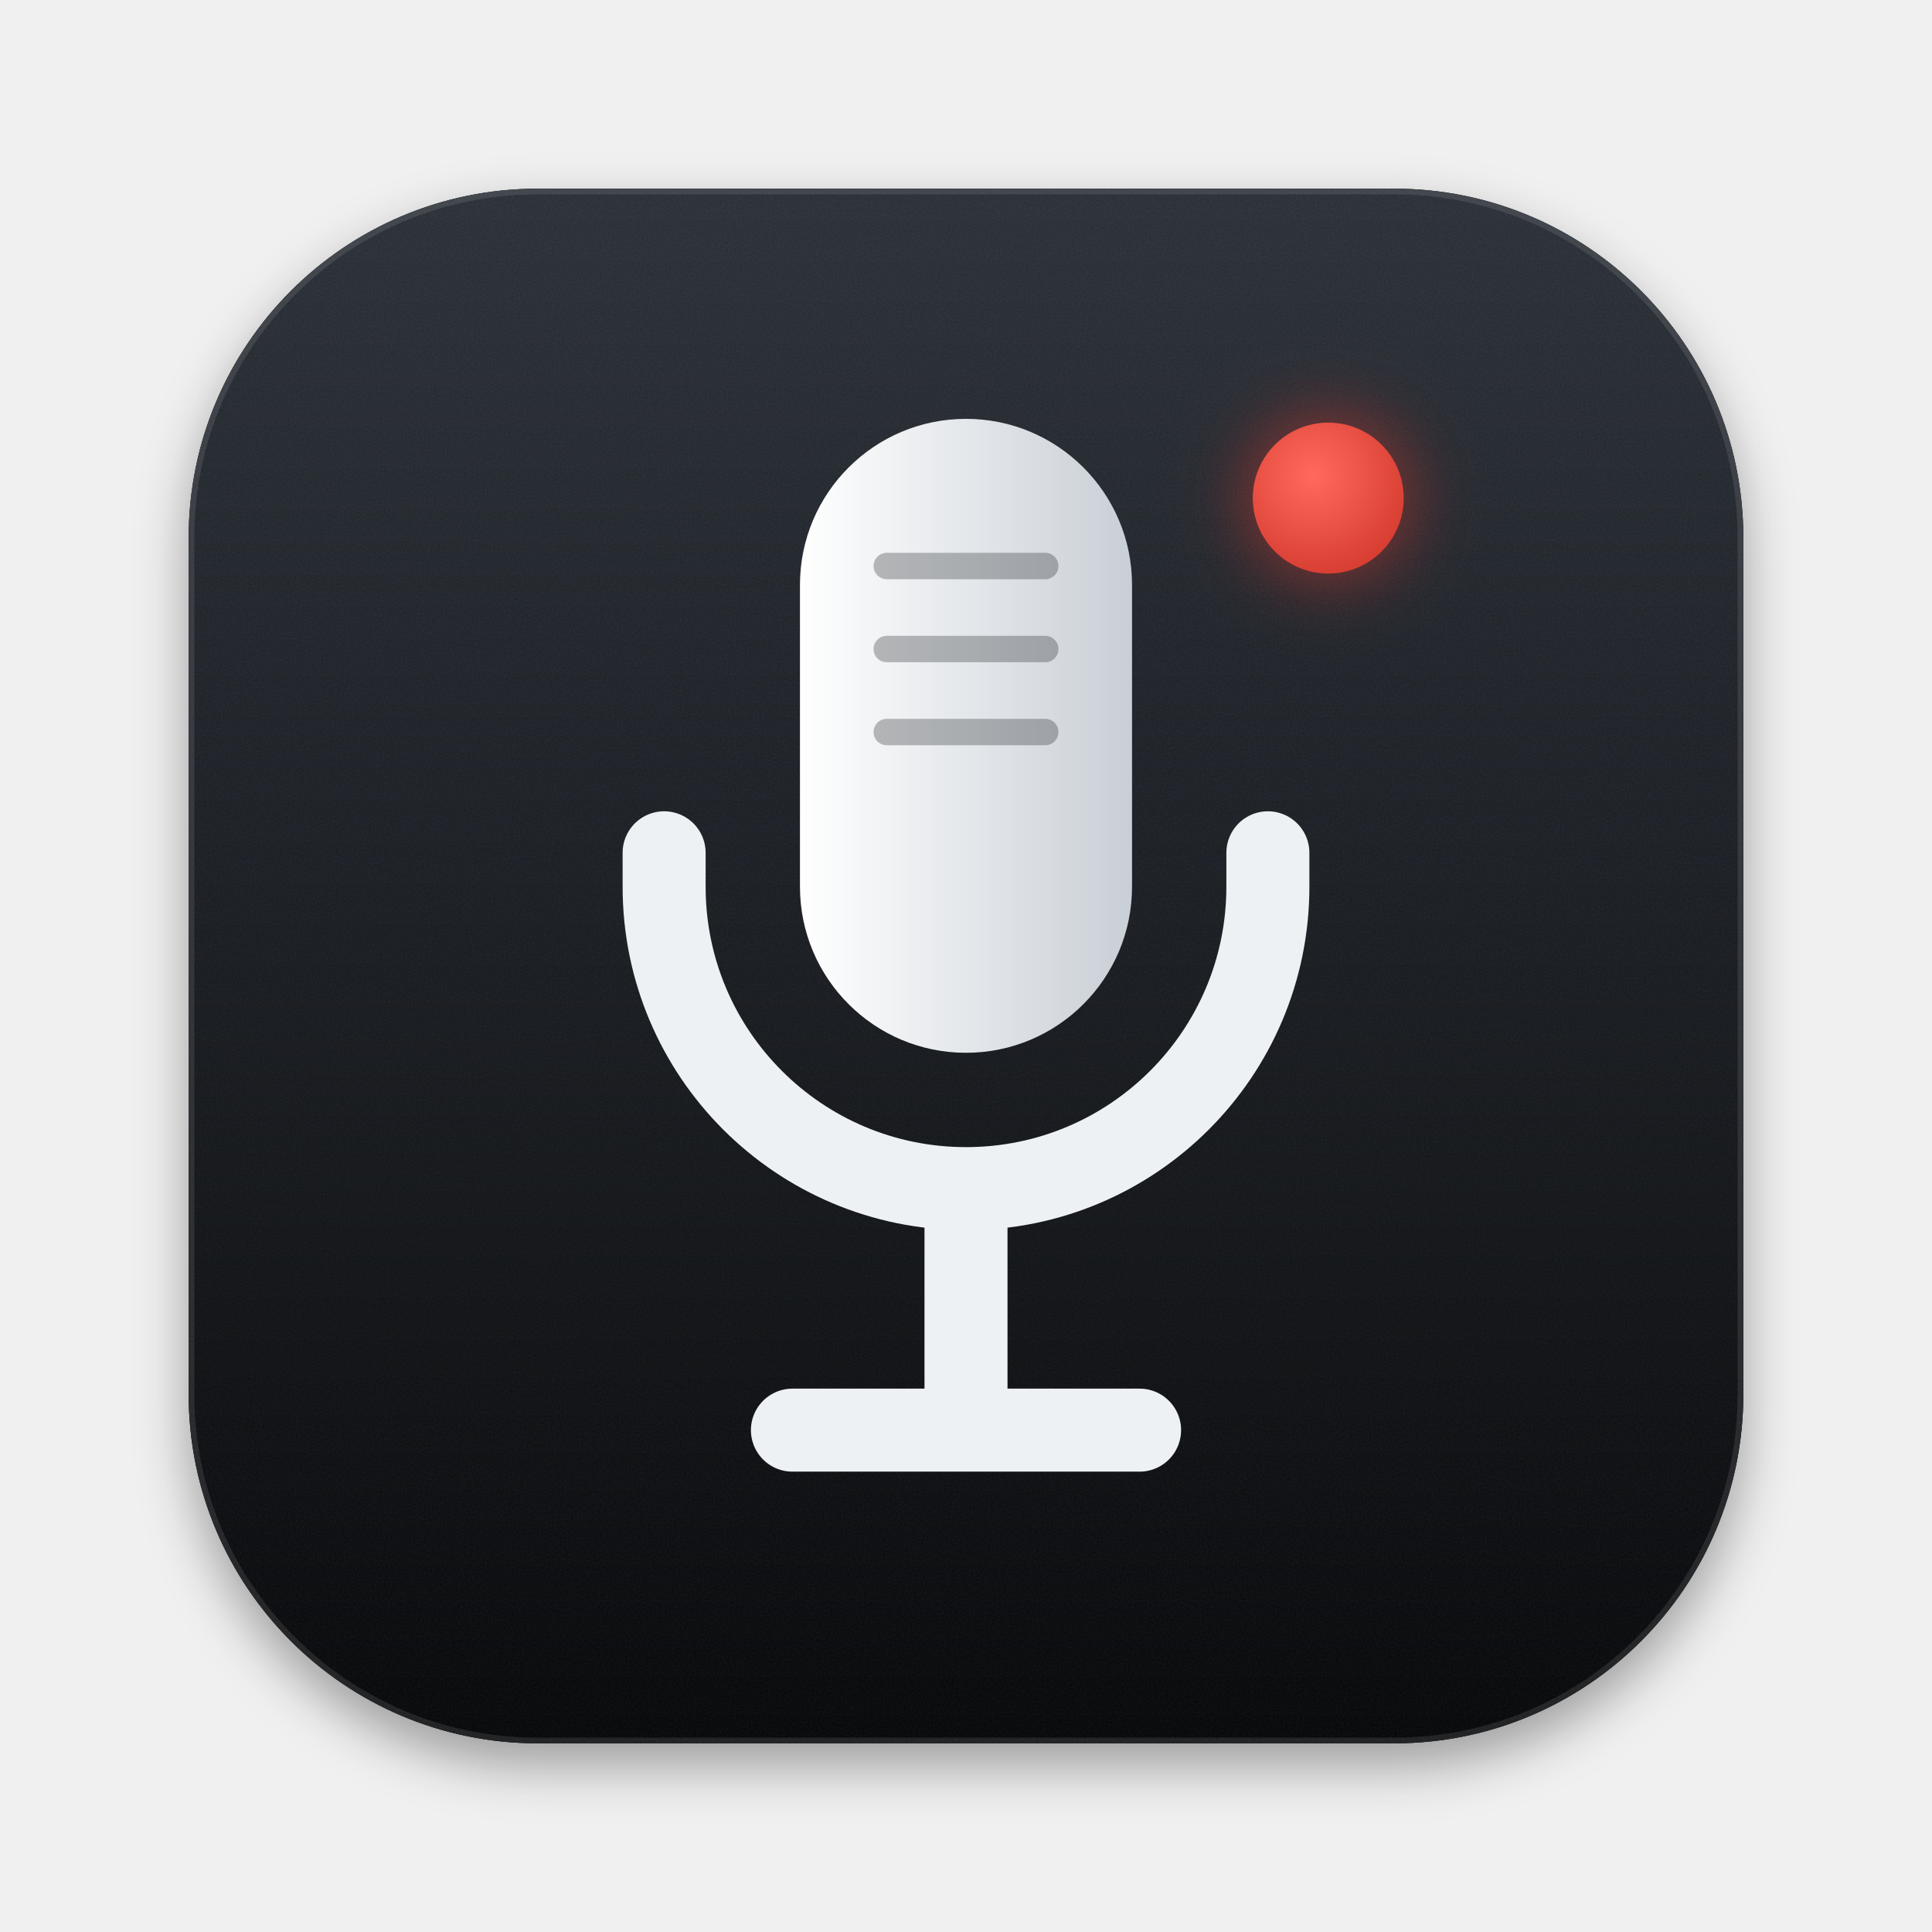
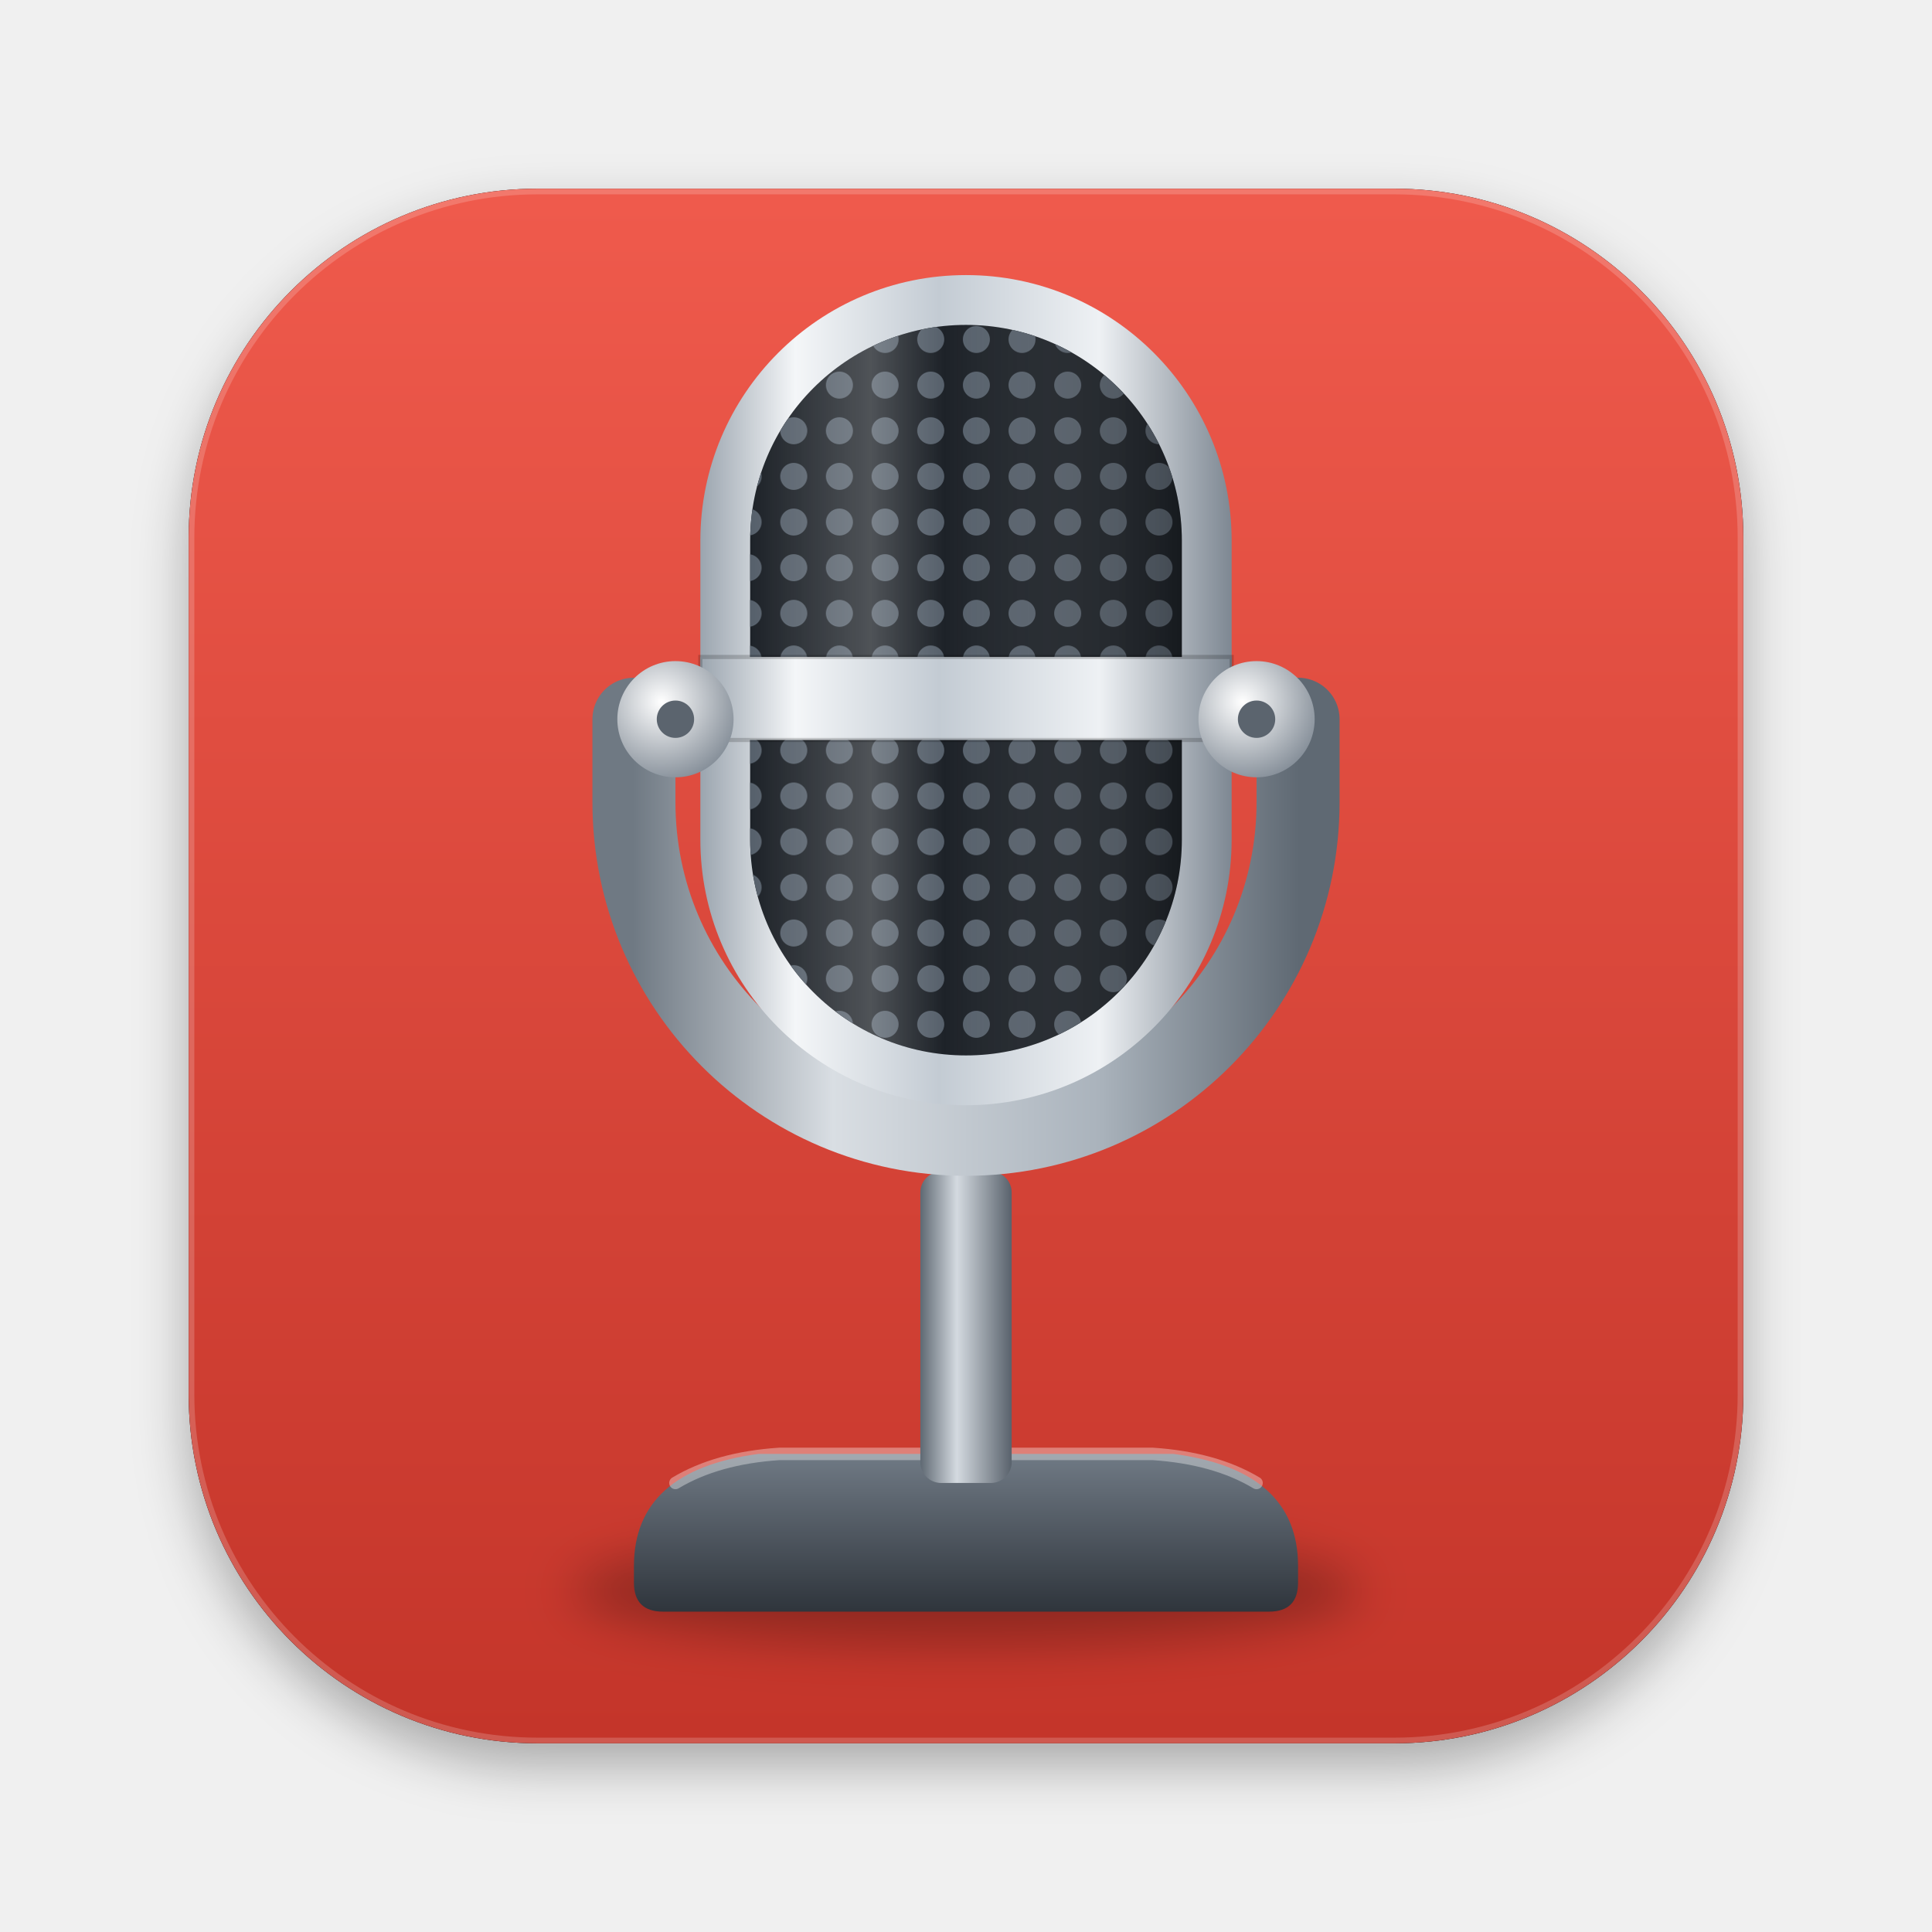
<svg xmlns="http://www.w3.org/2000/svg" viewBox="0 0 1024 1024" width="1024" height="1024">
  <defs>
-     <linearGradient id="body" x1="0" y1="0" x2="0" y2="1">
-       <stop offset="0" stop-color="#2a2f37" />
-       <stop offset="1" stop-color="#050608" />
+     <linearGradient id="chrome" x1="0" y1="0" x2="1" y2="0">
+       <stop offset="0" stop-color="#9aa4ae" />
+       <stop offset="0.18" stop-color="#f4f6f8" />
+       <stop offset="0.45" stop-color="#c3cbd3" />
+       <stop offset="0.75" stop-color="#eef1f4" />
+       <stop offset="1" stop-color="#7d8792" />
    </linearGradient>
-     <linearGradient id="head" x1="0" y1="0" x2="1" y2="0">
+     <linearGradient id="yoke" x1="0" y1="0" x2="1" y2="0">
+       <stop offset="0" stop-color="#6f7983" />
+       <stop offset="0.3" stop-color="#d9dee3" />
+       <stop offset="0.7" stop-color="#aab3bc" />
+       <stop offset="1" stop-color="#5f6973" />
+     </linearGradient>
+     <linearGradient id="stem" x1="0" y1="0" x2="1" y2="0">
+       <stop offset="0" stop-color="#5f6973" />
+       <stop offset="0.4" stop-color="#d4dae0" />
+       <stop offset="1" stop-color="#59626c" />
+     </linearGradient>
+     <linearGradient id="darkmetal" x1="0" y1="0" x2="0" y2="1">
+       <stop offset="0" stop-color="#707a85" />
+       <stop offset="1" stop-color="#2f353c" />
+     </linearGradient>
+     <radialGradient id="knob" cx="0.38" cy="0.35" r="0.75">
      <stop offset="0" stop-color="#ffffff" />
-       <stop offset="1" stop-color="#c9cfd6" />
+       <stop offset="1" stop-color="#7c8691" />
+     </radialGradient>
+     <pattern id="mesh" width="22" height="22" patternUnits="userSpaceOnUse">
+       <circle cx="11" cy="11" r="6.5" fill="#56606b" />
+     </pattern>
+     <linearGradient id="gloss" x1="0" y1="0" x2="1" y2="0">
+       <stop offset="0" stop-color="#fff" stop-opacity="0" />
+       <stop offset="0.28" stop-color="#fff" stop-opacity="0.22" />
+       <stop offset="0.45" stop-color="#fff" stop-opacity="0" />
+       <stop offset="1" stop-color="#000" stop-opacity="0.25" />
    </linearGradient>
-     <radialGradient id="rec" cx="0.4" cy="0.35" r="0.7">
-       <stop offset="0" stop-color="#ff6a5c" />
-       <stop offset="1" stop-color="#d63c30" />
-     </radialGradient>
+     <filter id="soft" x="-20%" y="-100%" width="140%" height="300%">
+       <feGaussianBlur stdDeviation="12" />
+     </filter>
    <filter id="shadow" color-interpolation-filters="sRGB" x="-10%" y="-10%" width="120%" height="125%">
-       <feDropShadow dx="0" dy="12" stdDeviation="14" flood-color="#000" flood-opacity="0.35" />
+       <feDropShadow dx="0" dy="12" stdDeviation="14" flood-color="#000" flood-opacity="0.30" />
    </filter>
-     <filter id="grain" color-interpolation-filters="sRGB" x="0" y="0" width="100%" height="100%">
-       <feTurbulence type="fractalNoise" baseFrequency="0.9" numOctaves="2" seed="7" />
-       <feColorMatrix values="0 0 0 0 1  0 0 0 0 1  0 0 0 0 1  0 0 0 0.05 0" />
-       <feComposite in2="SourceGraphic" operator="in" />
-     </filter>
-     <filter id="glow" color-interpolation-filters="sRGB" x="-100%" y="-100%" width="300%" height="300%">
-       <feGaussianBlur stdDeviation="18" />
-     </filter>
+     <linearGradient id="bg" x1="0" y1="0" x2="0" y2="1">
+       <stop offset="0" stop-color="#ef5a4c" />
+       <stop offset="1" stop-color="#c4352a" />
+     </linearGradient>
  </defs>
  <rect x="100" y="100" width="824" height="824" rx="185" fill="#000" filter="url(#shadow)" />
-   <rect x="100" y="100" width="824" height="824" rx="185" fill="url(#body)" />
-   <rect x="100" y="100" width="824" height="824" rx="185" fill="#000" filter="url(#grain)" />
-   <rect x="101.5" y="101.5" width="821" height="821" rx="183.5" fill="none" stroke="#ffffff" stroke-opacity="0.10" stroke-width="3" />
-   <g fill="none" stroke="#eef1f4" stroke-width="44" stroke-linecap="round">
-     <path d="M352 452 v18 a160 160 0 0 0 320 0 v-18" />
-     <path d="M512 632 v104" />
-     <path d="M420 758 h184" />
+   <rect x="100" y="100" width="824" height="824" rx="185" fill="url(#bg)" />
+   <rect x="101.5" y="101.5" width="821" height="821" rx="183.5" fill="none" stroke="#fff" stroke-opacity="0.18" stroke-width="3" />
+   <g transform="translate(512 500) scale(1.1) translate(-512 -500)">
+     <ellipse cx="512" cy="812" rx="190" ry="26" fill="#000" opacity="0.28" filter="url(#soft)" />
+     <path d="M352 800 q0 -46 60 -54 h200 q60 8 60 54 v8 q0 14 -14 14 h-292 q-14 0 -14 -14z" fill="url(#darkmetal)" />
+     <path d="M372 760 q20 -12 50 -14 h180 q30 2 50 14" fill="none" stroke="#fff" stroke-opacity="0.35" stroke-width="6" stroke-linecap="round" />
+     <rect x="490" y="610" width="44" height="150" rx="10" fill="url(#stem)" />
+     <path d="M352 392 v40 a160 160 0 0 0 320 0 v-40" fill="none" stroke="url(#yoke)" stroke-width="40" stroke-linecap="round" />
+     <rect x="384" y="178" width="256" height="400" rx="128" fill="url(#chrome)" />
+     <rect x="408" y="202" width="208" height="352" rx="104" fill="#1d2228" />
+     <rect x="408" y="202" width="208" height="352" rx="104" fill="url(#mesh)" />
+     <rect x="408" y="202" width="208" height="352" rx="104" fill="url(#gloss)" />
+     <rect x="384" y="362" width="256" height="40" fill="url(#chrome)" />
+     <rect x="384" y="362" width="256" height="40" fill="none" stroke="#000" stroke-opacity="0.18" stroke-width="2" />
+     <circle cx="372" cy="392" r="28" fill="url(#knob)" />
+     <circle cx="652" cy="392" r="28" fill="url(#knob)" />
+     <circle cx="372" cy="392" r="9" fill="#5b646e" />
+     <circle cx="652" cy="392" r="9" fill="#5b646e" />
  </g>
-   <rect x="424" y="222" width="176" height="336" rx="88" fill="url(#head)" />
-   <g stroke="#101318" stroke-opacity="0.28" stroke-width="14" stroke-linecap="round">
-     <path d="M470 300 h84" />
-     <path d="M470 344 h84" />
-     <path d="M470 388 h84" />
-   </g>
-   <circle cx="704" cy="264" r="44" fill="#d63c30" opacity="0.55" filter="url(#glow)" />
-   <circle cx="704" cy="264" r="40" fill="url(#rec)" />
</svg>
